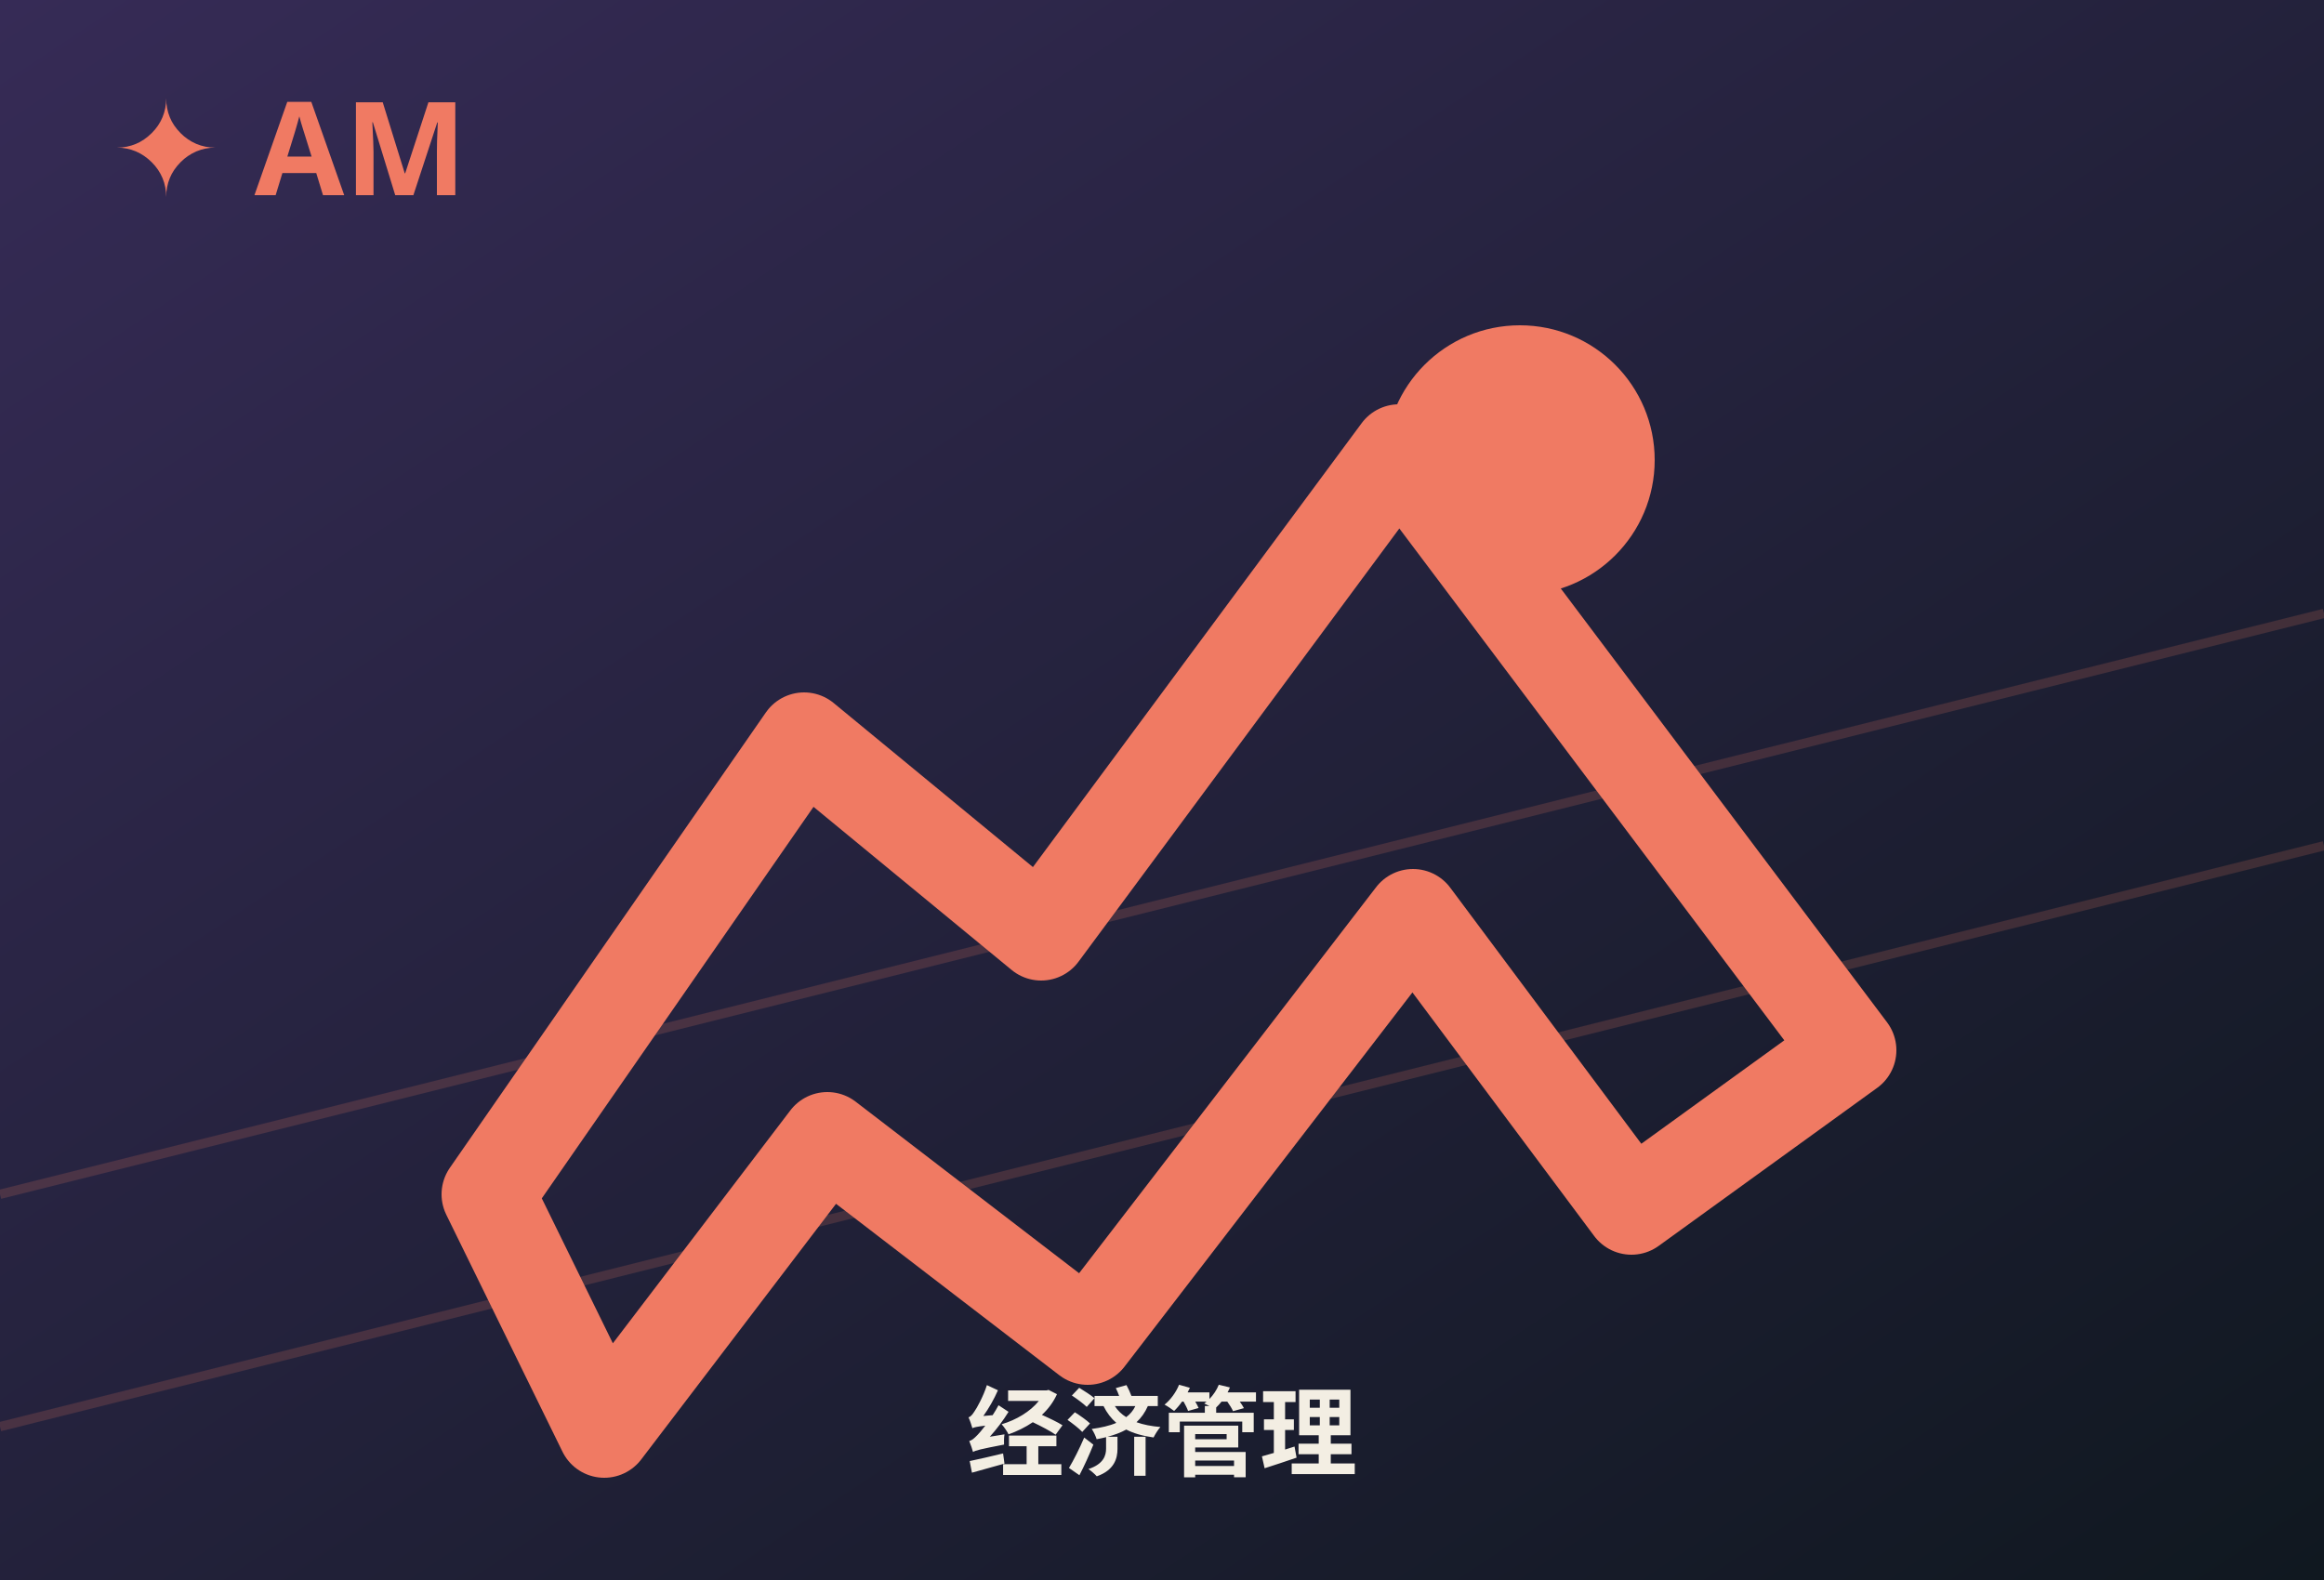
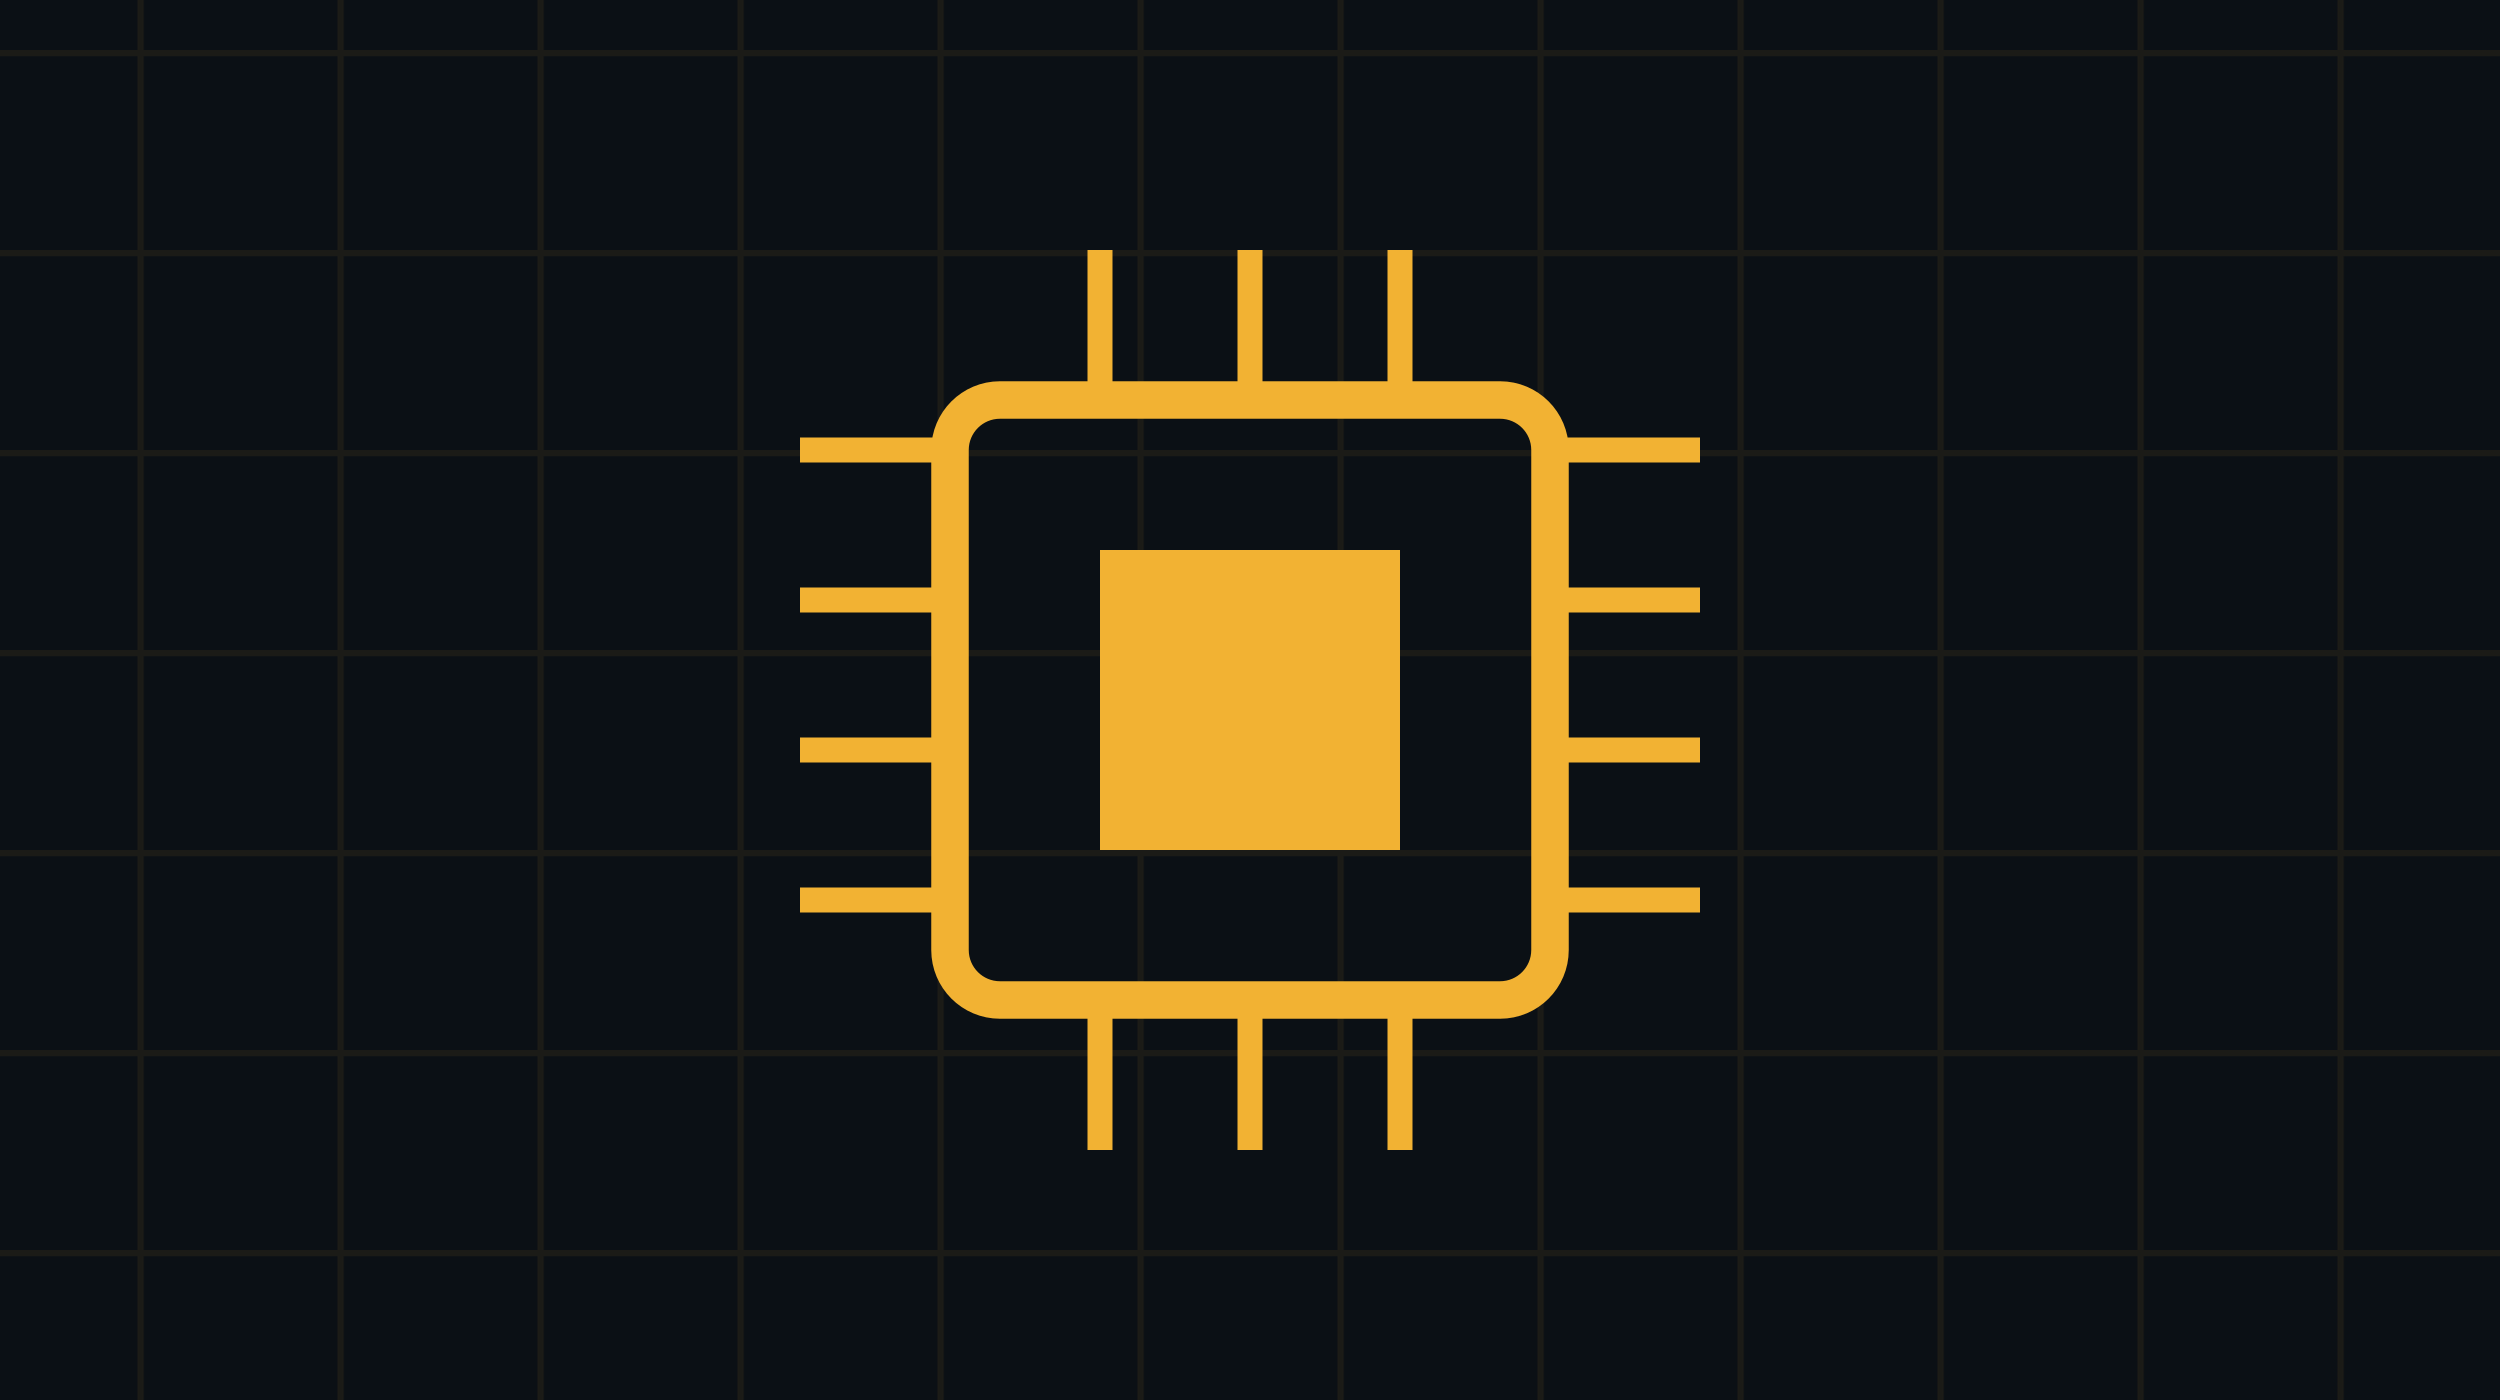
- <svg xmlns="http://www.w3.org/2000/svg" viewBox="0 0 500 340">
+ <svg xmlns="http://www.w3.org/2000/svg" viewBox="0 0 200 112" class="tc-svg" role="img" aria-hidden="true">
  <defs>
-     <linearGradient id="b" x2="1" y2="1">
-       <stop stop-color="#362b56" />
-       <stop offset="1" stop-color="#101820" />
-     </linearGradient>
+     <pattern id="g68107" width="16" height="16" patternUnits="userSpaceOnUse" x="11" y="4">
+       <path d="M16 0H0V16" fill="none" stroke="#f2b233" stroke-opacity=".07" stroke-width="1" />
+     </pattern>
  </defs>
-   <rect width="500" height="340" fill="url(#b)" />
-   <path d="M0 257L500 132M0 307L500 182" stroke="#f07a63" stroke-opacity=".18" stroke-width="2" />
-   <path d="M105 257l68-98 51 42 77-104 97 129-47 34-47-63-70 91-56-43-48 63z" fill="none" stroke="#f07a63" stroke-width="20" stroke-linejoin="round" />
-   <circle cx="327" cy="99" r="29" fill="#f07a63" />
-   <text x="24" y="42" fill="#f07a63" font-family="sans-serif" font-size="28" font-weight="700">✦ AM</text>
-   <text x="250" y="316" text-anchor="middle" fill="#f3eee3" font-family="sans-serif" font-size="21" font-weight="700">经济管理</text>
+   <rect width="200" height="112" fill="#0b1015" />
+   <rect width="200" height="112" fill="url(#g68107)" />
+   <g>
+     <rect x="76" y="32" width="48" height="48" rx="4" fill="none" stroke="#f2b233" stroke-width="3" />
+     <rect x="88" y="44" width="24" height="24" fill="#f2b233" />
+     <path d="M64 36h12M124 36h12" stroke="#f2b233" stroke-width="2" />
+     <path d="M64 48h12M124 48h12" stroke="#f2b233" stroke-width="2" />
+     <path d="M64 60h12M124 60h12" stroke="#f2b233" stroke-width="2" />
+     <path d="M64 72h12M124 72h12" stroke="#f2b233" stroke-width="2" />
+     <path d="M88 20v12M88 80v12" stroke="#f2b233" stroke-width="2" />
+     <path d="M100 20v12M100 80v12" stroke="#f2b233" stroke-width="2" />
+     <path d="M112 20v12M112 80v12" stroke="#f2b233" stroke-width="2" />
+   </g>
</svg>
